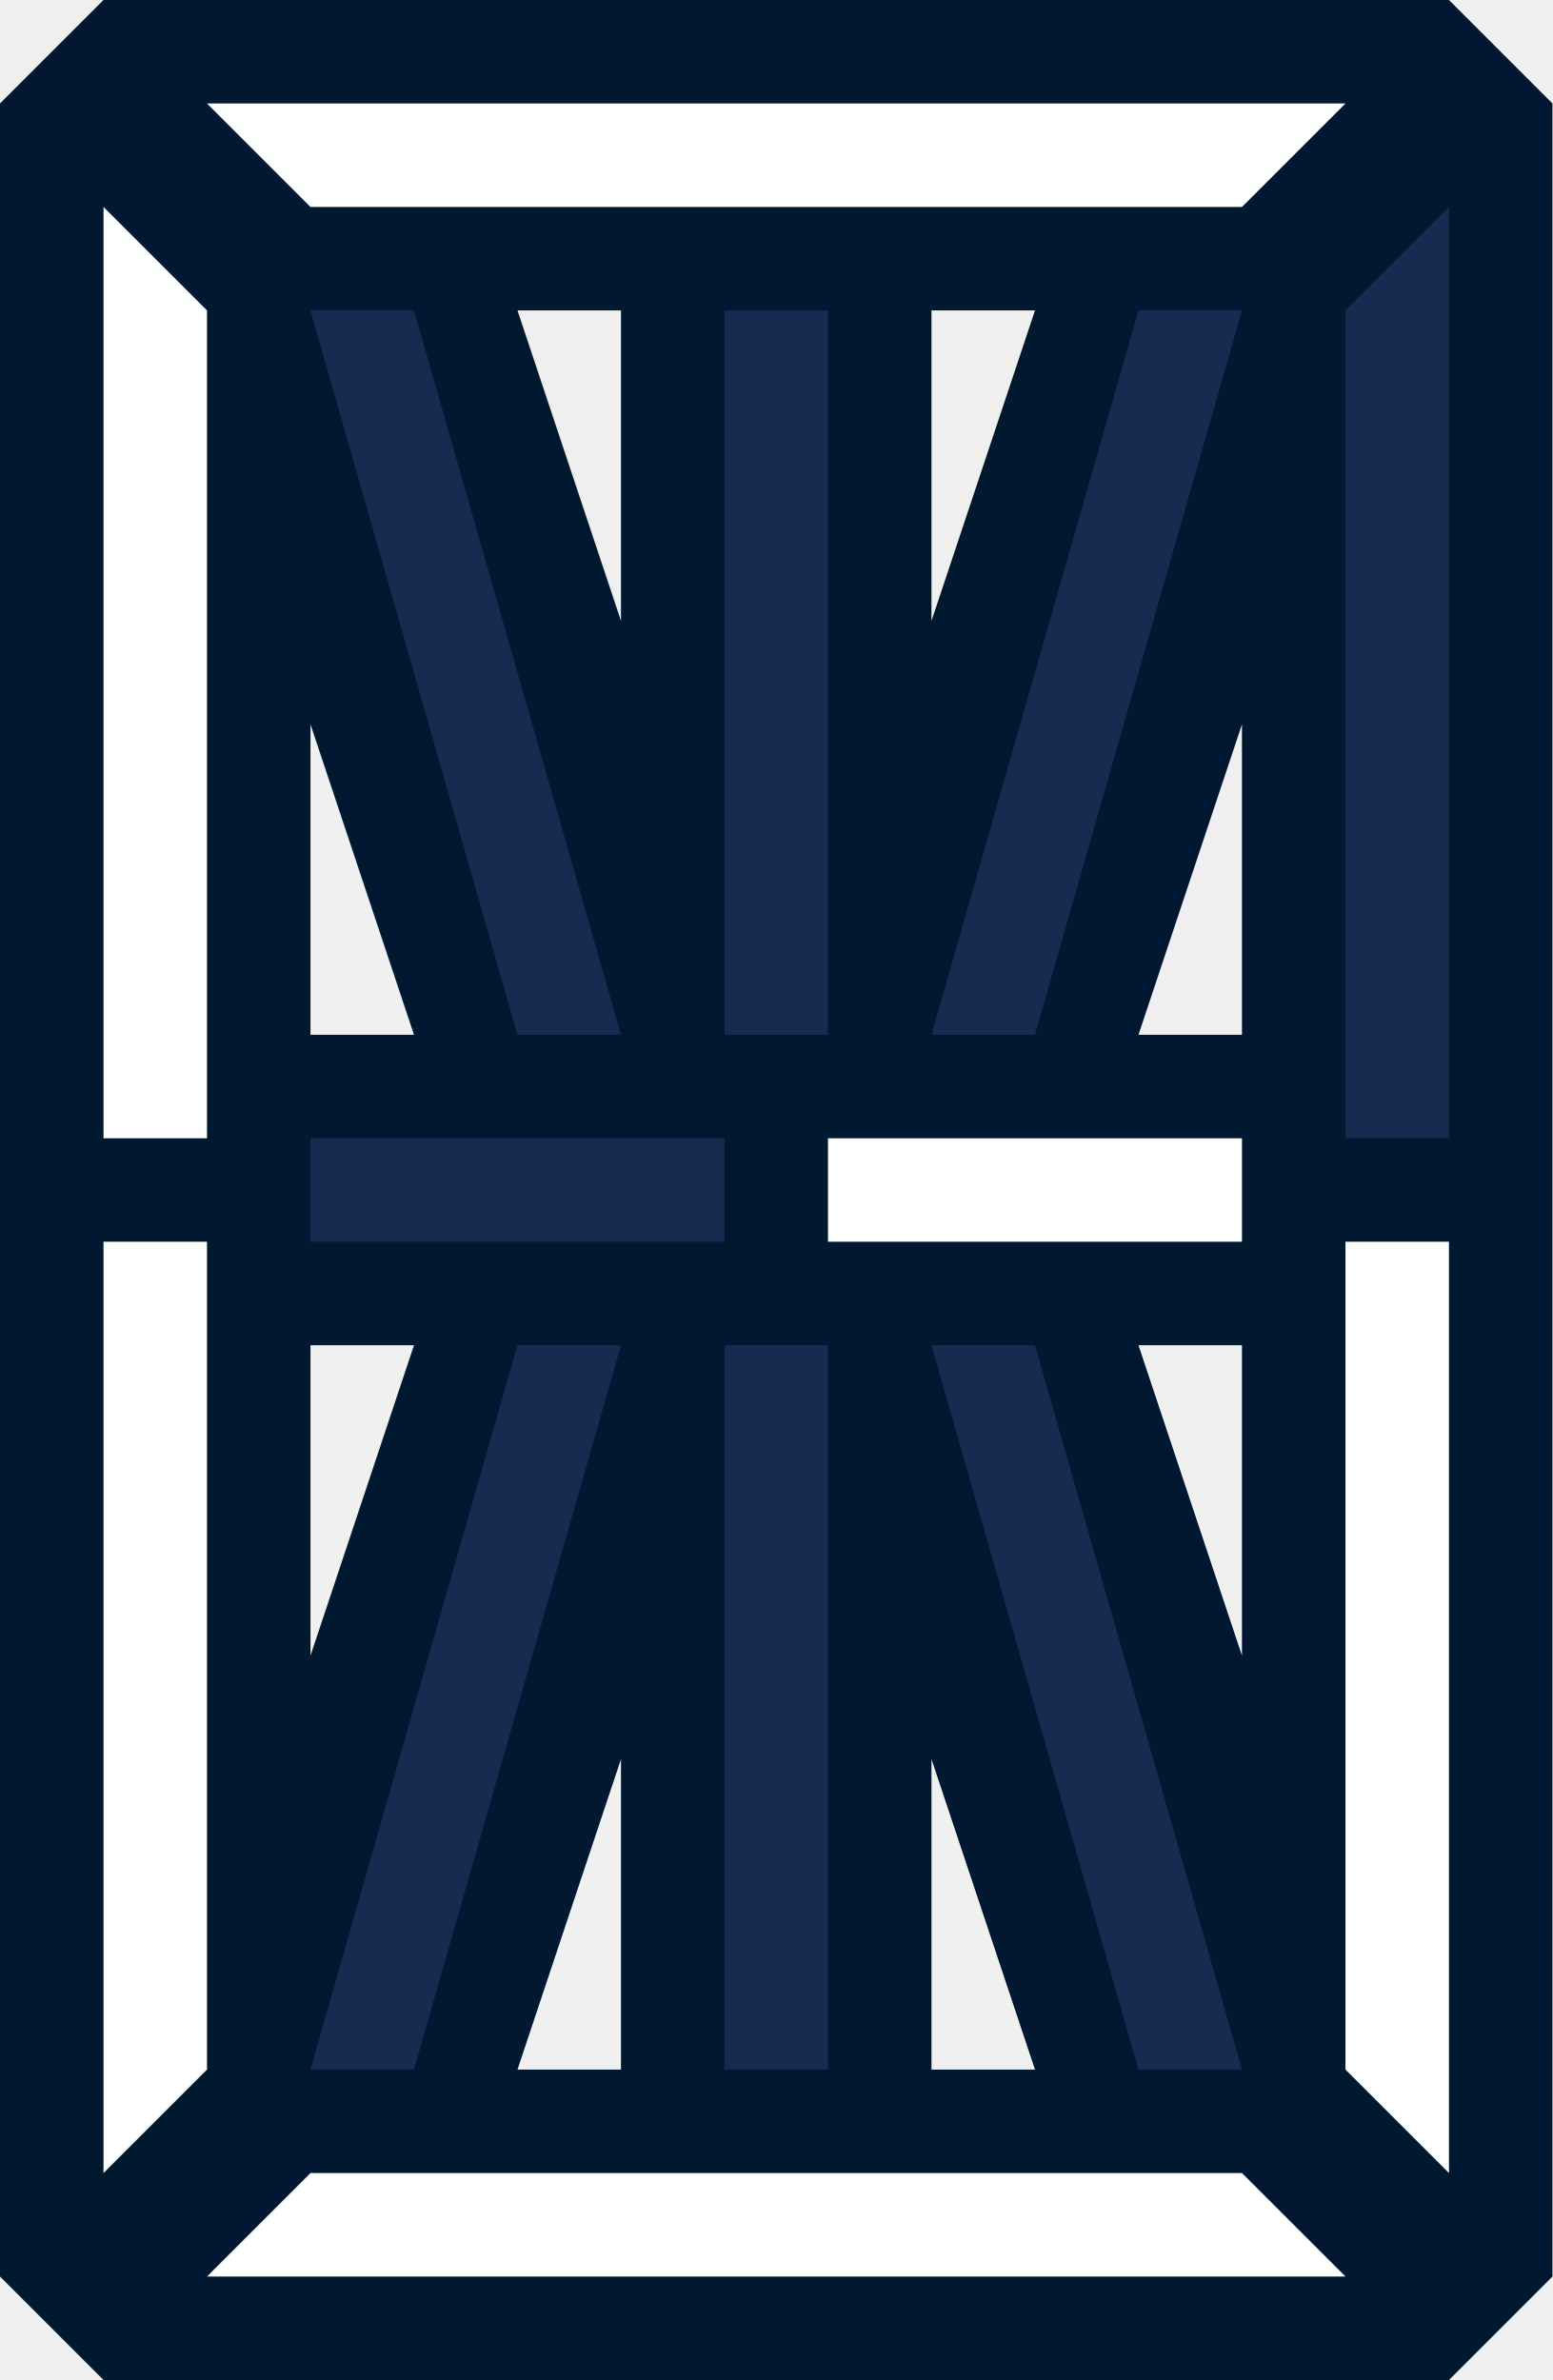
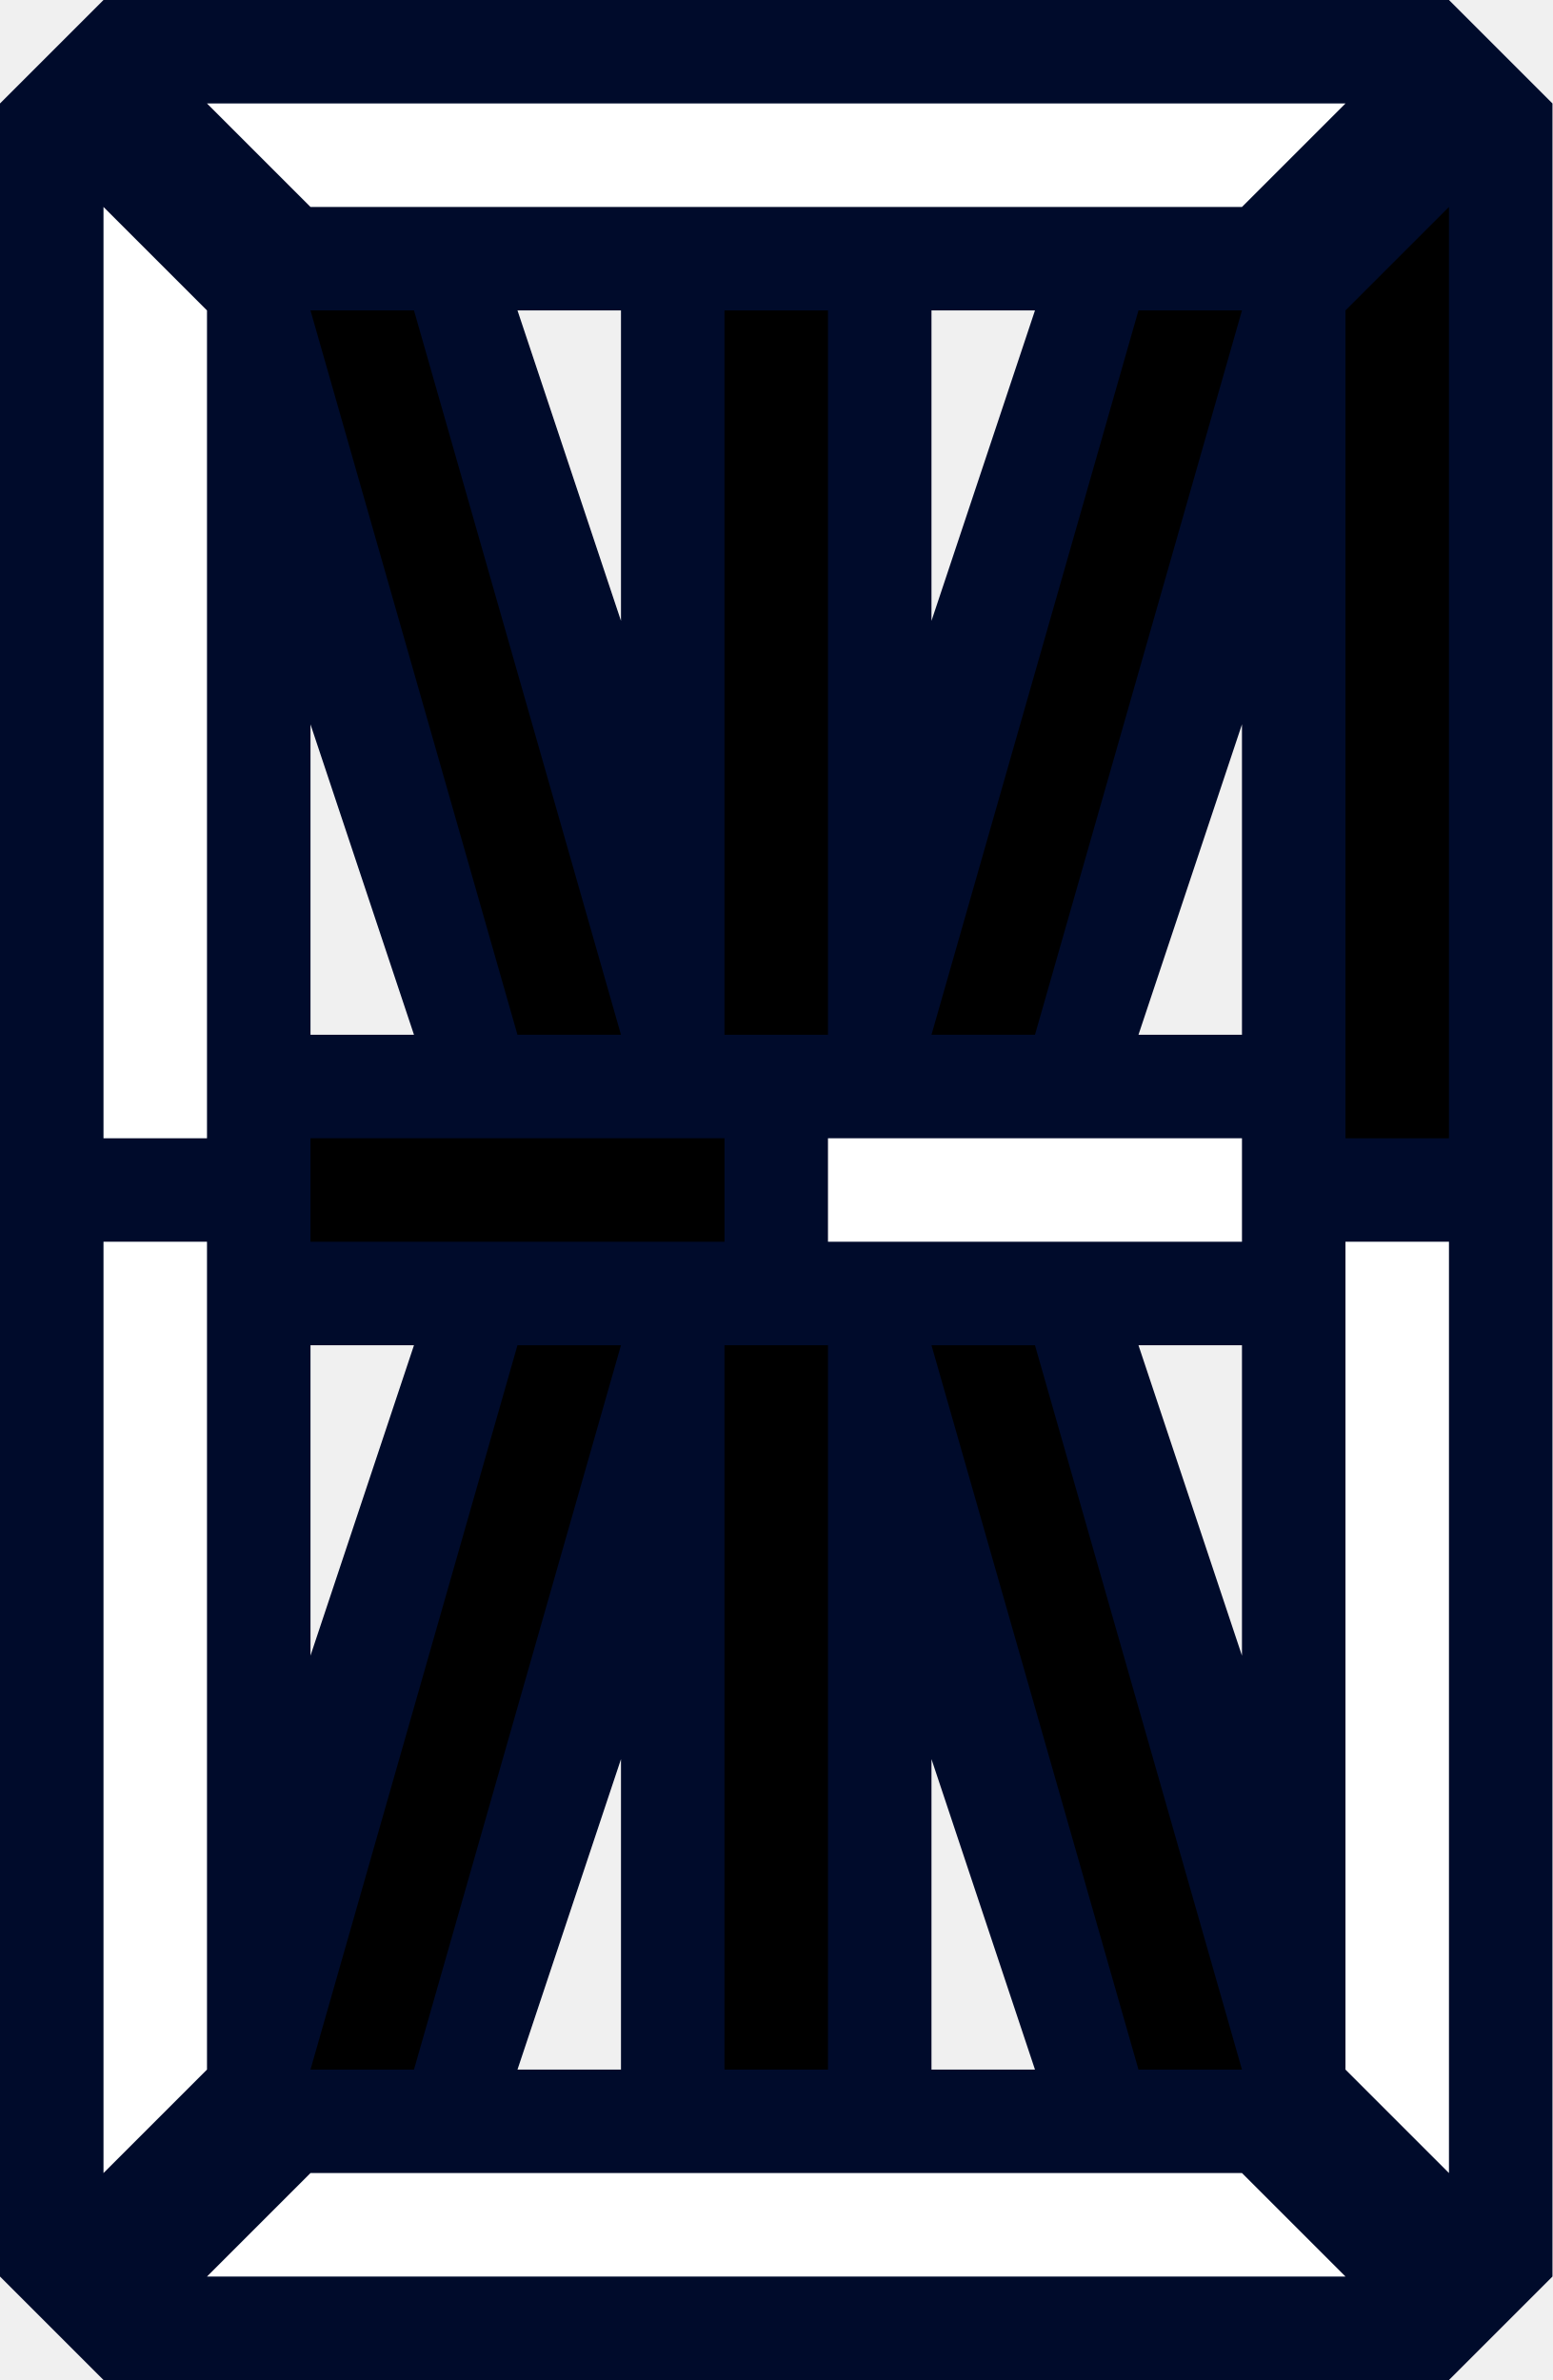
<svg xmlns="http://www.w3.org/2000/svg" width="15" height="23" viewBox="0 0 15 23" version="1.1" id="svg8">
  <defs id="defs2" />
-   <path style="fill:#001931;fill-opacity:1;stroke:none;stroke-opacity:1" d="M 1,0 0,1 v 21 l 1,1 h 13 l 1,-1 V 1 L 14,0 Z m 4,3 h 1 v 3 z m 4,0 h 1 L 9,6 Z M 3,7 4,10 H 3 Z m 9,0 v 3 h -1 z m -9,6 h 1 l -1,3 z m 8,0 h 1 v 3 z m -5,4 v 3 H 5 Z m 3,0 1,3 H 9 Z" id="path910" />
+   <path style="fill:#000b2b;fill-opacity:1;stroke:none;stroke-opacity:1" d="M 1,0 0,1 v 21 l 1,1 h 13 l 1,-1 V 1 L 14,0 Z m 4,3 h 1 v 3 z m 4,0 h 1 L 9,6 Z M 3,7 4,10 H 3 Z m 9,0 v 3 h -1 z m -9,6 h 1 l -1,3 z m 8,0 h 1 v 3 z m -5,4 v 3 H 5 Z m 3,0 1,3 H 9 Z" id="path910" />
  <path style="fill:#ffffff;fill-opacity:1;stroke:none;stroke-opacity:1" d="m 2,1 1,1 h 9 l 1,-1 z" id="path826" />
  <path style="fill:#ffffff;fill-opacity:1;stroke:none;stroke-opacity:1" d="m 1,2 1,1 v 8 H 1 Z" id="path828" />
-   <rect style="fill:#162b50;fill-opacity:1;stroke:none;stroke-width:1;stroke-opacity:1" id="rect836" width="1" height="7" x="7" y="3" />
-   <rect style="fill:#162b50;fill-opacity:1;stroke:none;stroke-width:1;stroke-opacity:1" id="rect838" width="4" height="1" x="3" y="11" />
-   <path style="fill:#162b50;fill-opacity:1;stroke:none;stroke-opacity:1" d="m 9,10 2,-7 h 1 l -2,7 z" id="path840" />
+   <rect style="fill:#000000;fill-opacity:1;stroke:none;stroke-width:1;stroke-opacity:1" id="rect836" width="1" height="7" x="7" y="3" />
+   <rect style="fill:#000000;fill-opacity:1;stroke:none;stroke-width:1;stroke-opacity:1" id="rect838" width="4" height="1" x="3" y="11" />
+   <path style="fill:#000000;fill-opacity:1;stroke:none;stroke-opacity:1" d="m 9,10 2,-7 h 1 l -2,7 z" id="path840" />
  <path style="fill:#ffffff;fill-opacity:1;stroke:none;stroke-opacity:1" d="m 2,12 v 8 l -1,1 v -9 z" id="path844" />
  <path style="fill:#ffffff;fill-opacity:1;stroke:none;stroke-opacity:1" d="m 2,22 1,-1 h 9 l 1,1 z" id="path846" />
  <path style="fill:#ffffff;fill-opacity:1;stroke:none;stroke-opacity:1" d="m 13,20 1,1 v -9 h -1 z" id="path856" />
-   <path style="fill:#162b50;fill-opacity:1;stroke:none;stroke-opacity:1" d="M 13,11 V 3 l 1,-1 v 9 z" id="path858" />
+   <path style="fill:#000000;fill-opacity:1;stroke:none;stroke-opacity:1" d="M 13,11 V 3 l 1,-1 v 9 z" id="path858" />
  <rect style="fill:#ffffff;fill-opacity:1;stroke:none;stroke-width:1;stroke-opacity:1" id="rect860" width="4" height="1" x="8" y="11" />
-   <rect style="fill:#162b50;fill-opacity:1;stroke:none;stroke-width:1;stroke-opacity:1" id="rect836-3" width="1" height="7" x="7" y="13" />
-   <path style="fill:#162b50;fill-opacity:1;stroke:none;stroke-opacity:1" d="M 6,10 4,3 H 3 l 2,7 z" id="path840-6" />
-   <path style="fill:#162b50;fill-opacity:1;stroke:none;stroke-opacity:1" d="m 9,13 2,7 h 1 l -2,-7 z" id="path840-7" />
-   <path style="fill:#162b50;fill-opacity:1;stroke:none;stroke-opacity:1" d="M 6,13 4,20 H 3 l 2,-7 z" id="path840-6-5" />
+   <rect style="fill:#000000;fill-opacity:1;stroke:none;stroke-width:1;stroke-opacity:1" id="rect836-3" width="1" height="7" x="7" y="13" />
+   <path style="fill:#000000;fill-opacity:1;stroke:none;stroke-opacity:1" d="M 6,10 4,3 H 3 l 2,7 z" id="path840-6" />
+   <path style="fill:#000000;fill-opacity:1;stroke:none;stroke-opacity:1" d="m 9,13 2,7 h 1 l -2,-7 z" id="path840-7" />
+   <path style="fill:#000000;fill-opacity:1;stroke:none;stroke-opacity:1" d="M 6,13 4,20 H 3 l 2,-7 z" id="path840-6-5" />
</svg>
